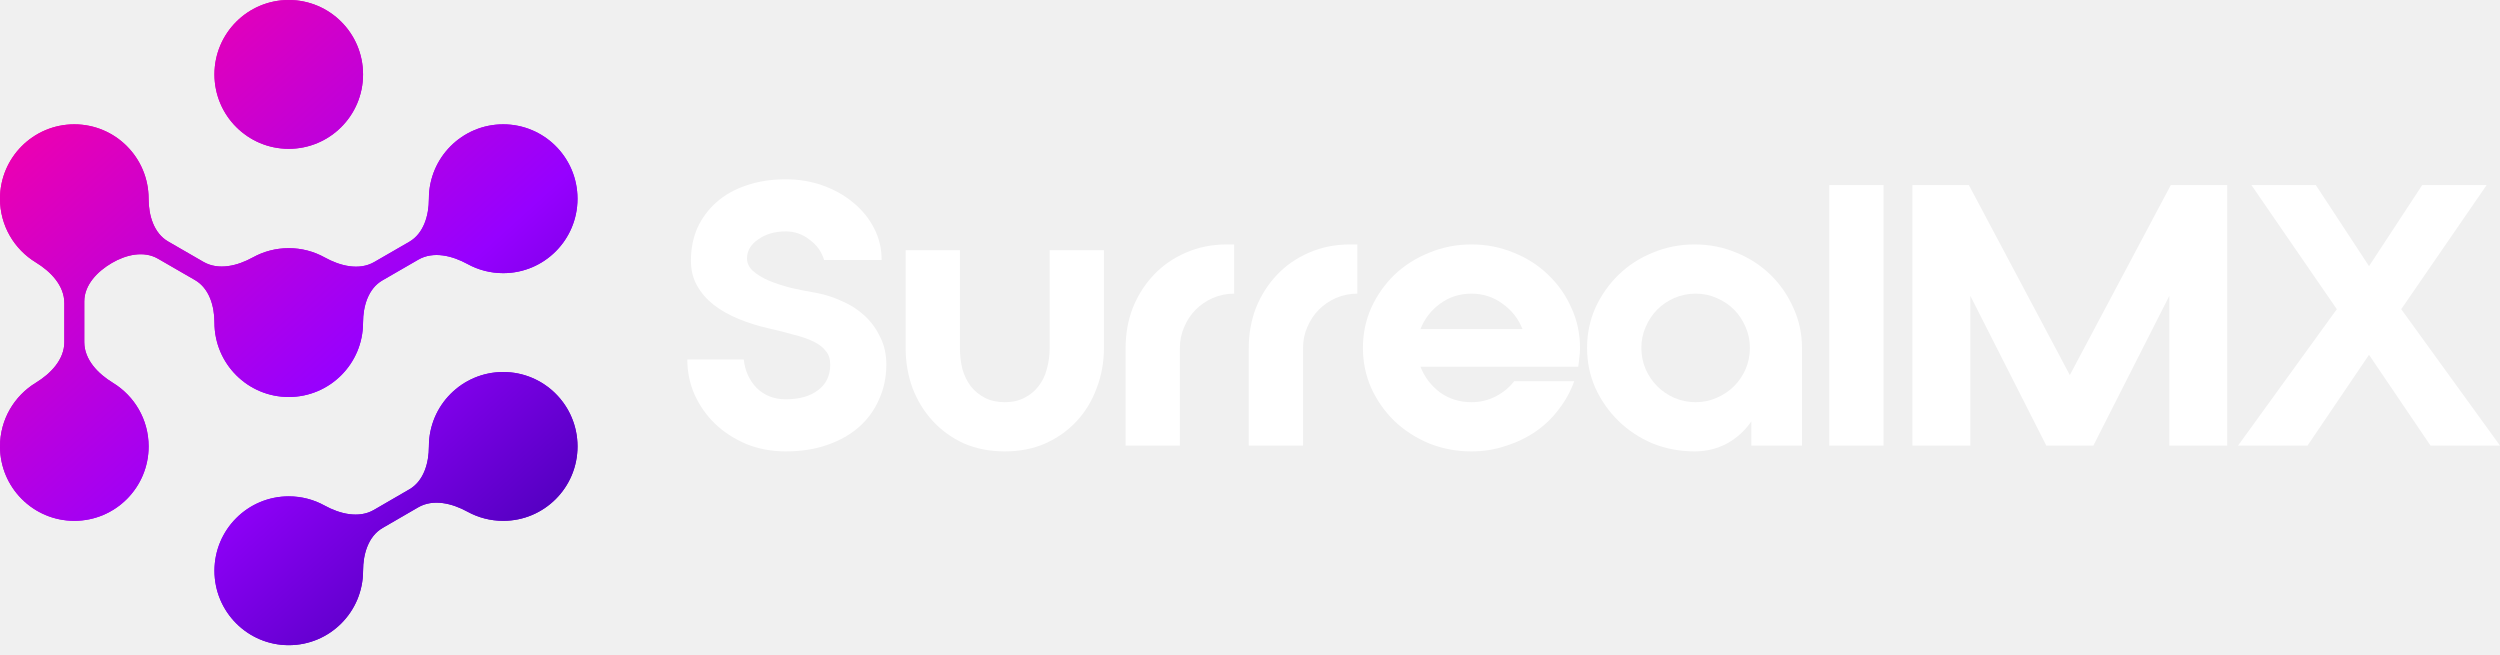
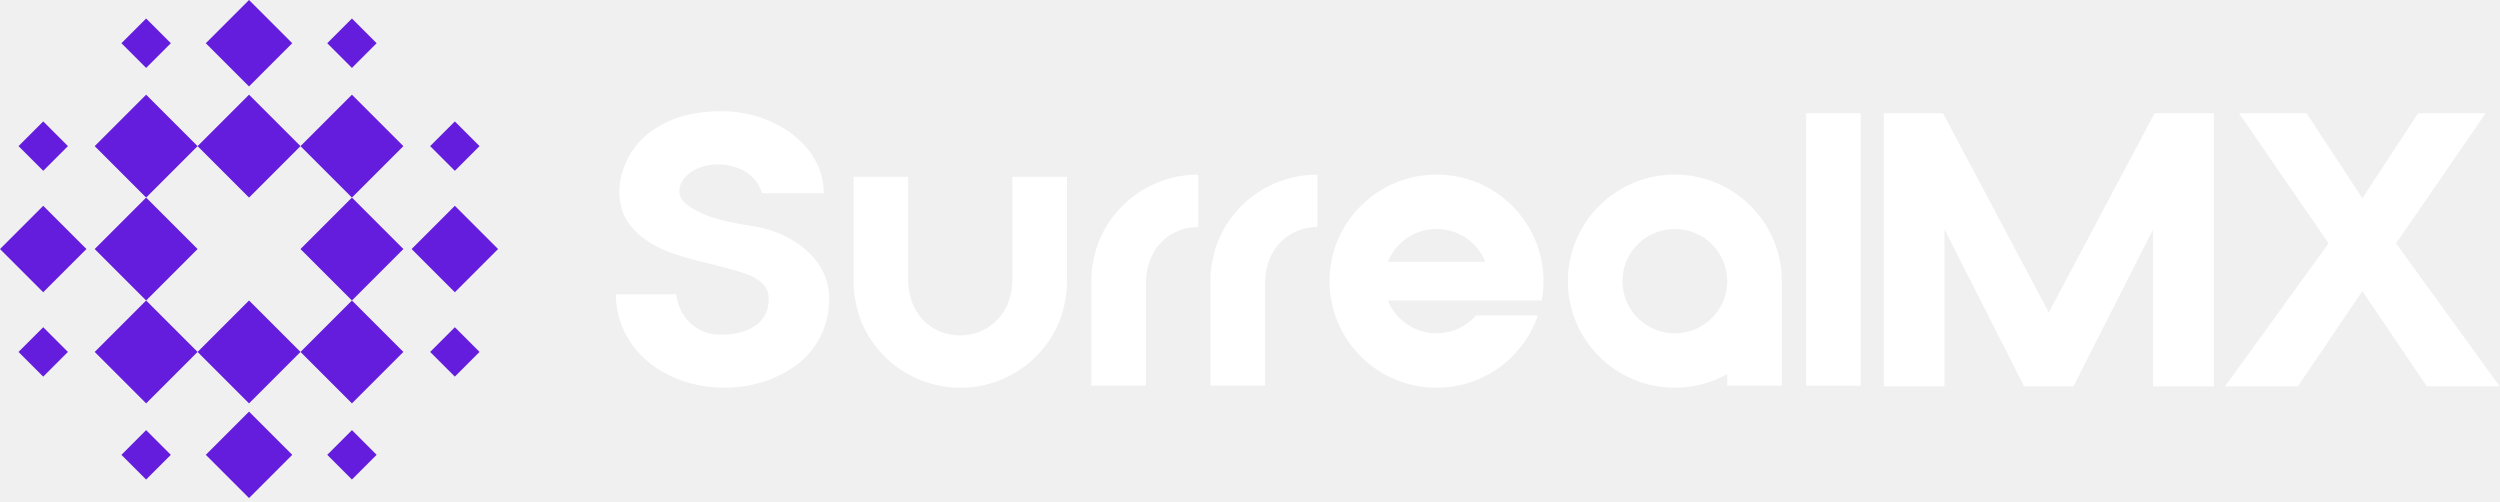
- <svg xmlns="http://www.w3.org/2000/svg" width="252" height="66" viewBox="0 0 252 66" fill="none">
-   <path d="M225.594 44.918L235.551 31.167L226.943 18.657H233.436L238.797 26.827L244.159 18.657H250.651L242.043 31.167L252.001 44.918H244.998L238.797 35.763L232.597 44.918H225.594Z" fill="white" />
-   <path d="M192.773 44.918V18.657H198.463L208.639 37.805L218.816 18.657H224.505V44.918H218.67V29.818L211.01 44.918H206.269L198.609 29.818V44.918H192.773Z" fill="white" />
-   <path d="M184.391 18.657H189.862V44.918H184.391V18.657Z" fill="white" />
-   <path d="M170.809 24.639C172.317 24.639 173.727 24.918 175.04 25.477C176.353 26.012 177.496 26.754 178.469 27.702C179.441 28.651 180.207 29.757 180.767 31.021C181.35 32.286 181.642 33.635 181.642 35.07V44.918H176.536V42.474C175.903 43.398 175.089 44.14 174.092 44.699C173.095 45.234 172.001 45.501 170.809 45.501C169.326 45.501 167.916 45.234 166.578 44.699C165.265 44.14 164.122 43.386 163.15 42.438C162.177 41.489 161.399 40.383 160.815 39.118C160.256 37.854 159.977 36.505 159.977 35.07C159.977 33.635 160.256 32.286 160.815 31.021C161.399 29.757 162.177 28.651 163.15 27.702C164.122 26.754 165.265 26.012 166.578 25.477C167.916 24.918 169.326 24.639 170.809 24.639ZM170.919 40.541C171.672 40.541 172.378 40.395 173.034 40.103C173.715 39.812 174.299 39.422 174.785 38.936C175.271 38.45 175.66 37.878 175.952 37.222C176.244 36.541 176.39 35.824 176.39 35.07C176.39 34.316 176.244 33.611 175.952 32.955C175.66 32.274 175.271 31.69 174.785 31.204C174.299 30.717 173.715 30.328 173.034 30.037C172.378 29.745 171.672 29.599 170.919 29.599C170.165 29.599 169.448 29.745 168.767 30.037C168.11 30.328 167.539 30.717 167.052 31.204C166.566 31.69 166.177 32.274 165.885 32.955C165.593 33.611 165.448 34.316 165.448 35.07C165.448 35.824 165.593 36.541 165.885 37.222C166.177 37.878 166.566 38.45 167.052 38.936C167.539 39.422 168.11 39.812 168.767 40.103C169.448 40.395 170.165 40.541 170.919 40.541Z" fill="white" />
-   <path d="M148.325 24.639C149.832 24.639 151.255 24.918 152.592 25.477C153.93 26.012 155.085 26.754 156.057 27.702C157.054 28.651 157.832 29.757 158.392 31.021C158.975 32.286 159.267 33.635 159.267 35.07C159.267 35.41 159.243 35.739 159.194 36.055C159.17 36.346 159.133 36.651 159.085 36.967H143.182C143.595 38.012 144.252 38.875 145.152 39.556C146.076 40.213 147.133 40.541 148.325 40.541C149.2 40.541 150.015 40.346 150.769 39.957C151.522 39.568 152.142 39.058 152.629 38.425H158.683C158.319 39.447 157.796 40.395 157.115 41.27C156.459 42.146 155.668 42.9 154.744 43.532C153.845 44.14 152.848 44.614 151.753 44.954C150.684 45.319 149.541 45.501 148.325 45.501C146.817 45.501 145.395 45.234 144.057 44.699C142.72 44.14 141.553 43.386 140.556 42.438C139.583 41.489 138.805 40.383 138.222 39.118C137.662 37.854 137.383 36.505 137.383 35.07C137.383 33.635 137.662 32.286 138.222 31.021C138.805 29.757 139.583 28.651 140.556 27.702C141.553 26.754 142.72 26.012 144.057 25.477C145.395 24.918 146.817 24.639 148.325 24.639ZM153.468 33.173C153.054 32.128 152.386 31.277 151.462 30.62C150.538 29.939 149.492 29.599 148.325 29.599C147.133 29.599 146.076 29.939 145.152 30.62C144.252 31.277 143.595 32.128 143.182 33.173H153.468Z" fill="white" />
-   <path d="M125.875 35.07C125.875 33.635 126.118 32.286 126.604 31.021C127.115 29.757 127.82 28.651 128.72 27.702C129.62 26.754 130.69 26.012 131.93 25.477C133.194 24.918 134.58 24.639 136.088 24.639H136.817V29.599C136.063 29.599 135.346 29.745 134.665 30.037C134.009 30.328 133.437 30.717 132.951 31.204C132.465 31.69 132.076 32.274 131.784 32.955C131.492 33.611 131.346 34.316 131.346 35.07V44.918H125.875V35.07Z" fill="white" />
-   <path d="M113.461 35.07C113.461 33.635 113.704 32.286 114.19 31.021C114.701 29.757 115.406 28.651 116.306 27.702C117.206 26.754 118.275 26.012 119.516 25.477C120.78 24.918 122.166 24.639 123.674 24.639H124.403V29.599C123.649 29.599 122.932 29.745 122.251 30.037C121.595 30.328 121.023 30.717 120.537 31.204C120.051 31.69 119.661 32.274 119.37 32.955C119.078 33.611 118.932 34.316 118.932 35.07V44.918H113.461V35.07Z" fill="white" />
-   <path d="M96.76 25.222V35.07C96.76 35.824 96.845 36.541 97.015 37.222C97.21 37.878 97.49 38.45 97.854 38.936C98.243 39.422 98.718 39.812 99.277 40.103C99.86 40.395 100.529 40.541 101.283 40.541C102.037 40.541 102.693 40.395 103.252 40.103C103.836 39.812 104.31 39.422 104.675 38.936C105.064 38.45 105.344 37.878 105.514 37.222C105.708 36.541 105.806 35.824 105.806 35.07V25.222H111.277V35.07C111.277 36.505 111.033 37.854 110.547 39.118C110.085 40.383 109.416 41.489 108.541 42.438C107.666 43.386 106.608 44.14 105.368 44.699C104.152 45.234 102.79 45.501 101.283 45.501C99.775 45.501 98.401 45.234 97.161 44.699C95.945 44.14 94.9 43.386 94.025 42.438C93.149 41.489 92.468 40.383 91.982 39.118C91.52 37.854 91.289 36.505 91.289 35.07V25.222H96.76Z" fill="white" />
-   <path d="M82.302 29.526C83.202 29.696 84.065 29.976 84.892 30.365C85.743 30.73 86.497 31.216 87.153 31.824C87.81 32.432 88.333 33.149 88.722 33.976C89.135 34.778 89.342 35.702 89.342 36.748C89.342 38.012 89.099 39.179 88.612 40.249C88.15 41.319 87.482 42.243 86.606 43.021C85.731 43.799 84.661 44.407 83.397 44.845C82.156 45.283 80.758 45.501 79.202 45.501C77.792 45.501 76.479 45.258 75.263 44.772C74.047 44.261 72.989 43.581 72.09 42.729C71.214 41.878 70.521 40.894 70.011 39.775C69.524 38.657 69.281 37.477 69.281 36.237H74.971C75.093 37.38 75.53 38.34 76.284 39.118C77.062 39.872 78.035 40.249 79.202 40.249C80.564 40.249 81.646 39.945 82.448 39.337C83.275 38.73 83.688 37.866 83.688 36.748C83.688 36.188 83.542 35.739 83.251 35.398C82.983 35.033 82.582 34.717 82.047 34.45C81.512 34.182 80.856 33.951 80.077 33.757C79.324 33.538 78.46 33.319 77.488 33.1C76.418 32.857 75.409 32.541 74.46 32.152C73.512 31.763 72.673 31.289 71.944 30.73C71.239 30.17 70.679 29.526 70.266 28.797C69.853 28.067 69.646 27.228 69.646 26.28C69.646 25.064 69.865 23.958 70.302 22.961C70.764 21.964 71.409 21.101 72.236 20.371C73.062 19.642 74.059 19.082 75.226 18.693C76.418 18.28 77.743 18.073 79.202 18.073C80.515 18.073 81.755 18.28 82.922 18.693C84.09 19.107 85.111 19.678 85.986 20.408C86.886 21.137 87.591 22 88.102 22.997C88.612 23.97 88.868 25.04 88.868 26.207H83.068C82.825 25.38 82.339 24.699 81.609 24.164C80.904 23.605 80.102 23.325 79.202 23.325C78.108 23.325 77.184 23.593 76.43 24.128C75.676 24.639 75.299 25.283 75.299 26.061C75.299 26.523 75.494 26.936 75.883 27.301C76.296 27.666 76.831 27.994 77.488 28.286C78.144 28.553 78.886 28.797 79.713 29.015C80.564 29.21 81.427 29.38 82.302 29.526Z" fill="white" />
-   <path d="M50.724 37.499C54.86 37.499 58.214 40.857 58.214 44.999C58.214 49.141 54.86 52.499 50.724 52.499C49.42 52.499 48.195 52.166 47.127 51.58C45.585 50.733 43.673 50.257 42.151 51.14L38.564 53.219C37.117 54.058 36.598 55.859 36.598 57.533C36.598 61.675 33.244 65.033 29.107 65.033C24.971 65.033 21.617 61.675 21.617 57.533C21.617 53.391 24.971 50.033 29.107 50.033C30.413 50.033 31.641 50.367 32.709 50.955C34.252 51.805 36.167 52.282 37.691 51.399L41.262 49.328C42.714 48.487 43.233 46.679 43.233 44.999C43.233 40.857 46.587 37.499 50.724 37.499Z" fill="url(#paint0_linear_19420_12100)" />
-   <path d="M50.724 37.499C54.86 37.499 58.214 40.857 58.214 44.999C58.214 49.141 54.86 52.499 50.724 52.499C49.42 52.499 48.195 52.166 47.127 51.58C45.585 50.733 43.673 50.257 42.151 51.14L38.564 53.219C37.117 54.058 36.598 55.859 36.598 57.533C36.598 61.675 33.244 65.033 29.107 65.033C24.971 65.033 21.617 61.675 21.617 57.533C21.617 53.391 24.971 50.033 29.107 50.033C30.413 50.033 31.641 50.367 32.709 50.955C34.252 51.805 36.167 52.282 37.691 51.399L41.262 49.328C42.714 48.487 43.233 46.679 43.233 44.999C43.233 40.857 46.587 37.499 50.724 37.499Z" fill="url(#paint1_linear_19420_12100)" />
-   <path d="M50.722 12.533C54.859 12.533 58.212 15.89 58.212 20.032C58.212 24.175 54.859 27.533 50.722 27.533C49.42 27.533 48.195 27.2 47.128 26.614C45.589 25.77 43.683 25.295 42.163 26.173L38.546 28.262C37.116 29.088 36.596 30.863 36.596 32.516C36.596 36.658 33.243 40.016 29.106 40.016C24.97 40.016 21.616 36.658 21.616 32.516C21.616 30.851 21.095 29.061 19.655 28.23L15.931 26.079C14.488 25.245 12.703 25.67 11.265 26.512C9.824 27.355 8.496 28.713 8.496 30.385V34.483C8.496 36.248 9.872 37.669 11.378 38.587C13.539 39.902 14.982 42.282 14.982 44.999C14.982 49.141 11.628 52.499 7.491 52.499C3.355 52.499 0.001 49.141 0.001 44.999C0.001 42.282 1.444 39.903 3.604 38.587C5.109 37.67 6.485 36.249 6.485 34.484V30.548C6.485 28.783 5.109 27.362 3.603 26.445C1.443 25.129 0 22.75 0 20.032C0 15.89 3.353 12.533 7.49 12.533C11.627 12.533 14.98 15.89 14.98 20.032C14.98 21.706 15.502 23.507 16.949 24.343L20.509 26.398C22.035 27.28 23.949 26.798 25.491 25.945C26.563 25.353 27.795 25.016 29.106 25.016C30.422 25.016 31.658 25.355 32.733 25.952C34.277 26.809 36.196 27.295 37.725 26.412L41.252 24.375C42.71 23.533 43.232 21.718 43.232 20.032C43.232 15.89 46.586 12.533 50.722 12.533Z" fill="url(#paint2_linear_19420_12100)" />
-   <path d="M50.722 12.533C54.859 12.533 58.212 15.89 58.212 20.032C58.212 24.175 54.859 27.533 50.722 27.533C49.42 27.533 48.195 27.2 47.128 26.614C45.589 25.77 43.683 25.295 42.163 26.173L38.546 28.262C37.116 29.088 36.596 30.863 36.596 32.516C36.596 36.658 33.243 40.016 29.106 40.016C24.97 40.016 21.616 36.658 21.616 32.516C21.616 30.851 21.095 29.061 19.655 28.23L15.931 26.079C14.488 25.245 12.703 25.67 11.265 26.512C9.824 27.355 8.496 28.713 8.496 30.385V34.483C8.496 36.248 9.872 37.669 11.378 38.587C13.539 39.902 14.982 42.282 14.982 44.999C14.982 49.141 11.628 52.499 7.491 52.499C3.355 52.499 0.001 49.141 0.001 44.999C0.001 42.282 1.444 39.903 3.604 38.587C5.109 37.67 6.485 36.249 6.485 34.484V30.548C6.485 28.783 5.109 27.362 3.603 26.445C1.443 25.129 0 22.75 0 20.032C0 15.89 3.353 12.533 7.49 12.533C11.627 12.533 14.98 15.89 14.98 20.032C14.98 21.706 15.502 23.507 16.949 24.343L20.509 26.398C22.035 27.28 23.949 26.798 25.491 25.945C26.563 25.353 27.795 25.016 29.106 25.016C30.422 25.016 31.658 25.355 32.733 25.952C34.277 26.809 36.196 27.295 37.725 26.412L41.252 24.375C42.71 23.533 43.232 21.718 43.232 20.032C43.232 15.89 46.586 12.533 50.722 12.533Z" fill="url(#paint3_linear_19420_12100)" />
-   <path d="M29.106 0C33.243 0 36.596 3.358 36.596 7.5C36.596 11.642 33.243 15 29.106 15C24.97 15 21.616 11.642 21.616 7.5C21.616 3.358 24.97 0 29.106 0Z" fill="url(#paint4_linear_19420_12100)" />
-   <path d="M29.106 0C33.243 0 36.596 3.358 36.596 7.5C36.596 11.642 33.243 15 29.106 15C24.97 15 21.616 11.642 21.616 7.5C21.616 3.358 24.97 0 29.106 0Z" fill="url(#paint5_linear_19420_12100)" />
-   <defs>
-     <linearGradient id="paint0_linear_19420_12100" x1="20.065" y1="-14.42" x2="73.842" y2="45.07" gradientUnits="userSpaceOnUse">
-       <stop stop-color="#FF00A0" />
-       <stop offset="0.605" stop-color="#9600FF" />
-       <stop offset="1" stop-color="#4000AE" />
-     </linearGradient>
-     <linearGradient id="paint1_linear_19420_12100" x1="20.065" y1="-14.42" x2="73.842" y2="45.07" gradientUnits="userSpaceOnUse">
-       <stop stop-color="#FF00A0" />
-       <stop offset="0.605" stop-color="#9600FF" />
-       <stop offset="1" stop-color="#4000AE" />
-     </linearGradient>
-     <linearGradient id="paint2_linear_19420_12100" x1="20.065" y1="-14.42" x2="73.842" y2="45.07" gradientUnits="userSpaceOnUse">
-       <stop stop-color="#FF00A0" />
-       <stop offset="0.605" stop-color="#9600FF" />
-       <stop offset="1" stop-color="#4000AE" />
-     </linearGradient>
-     <linearGradient id="paint3_linear_19420_12100" x1="20.065" y1="-14.42" x2="73.842" y2="45.07" gradientUnits="userSpaceOnUse">
-       <stop stop-color="#FF00A0" />
-       <stop offset="0.605" stop-color="#9600FF" />
-       <stop offset="1" stop-color="#4000AE" />
-     </linearGradient>
-     <linearGradient id="paint4_linear_19420_12100" x1="20.065" y1="-14.42" x2="73.842" y2="45.07" gradientUnits="userSpaceOnUse">
-       <stop stop-color="#FF00A0" />
-       <stop offset="0.605" stop-color="#9600FF" />
-       <stop offset="1" stop-color="#4000AE" />
-     </linearGradient>
-     <linearGradient id="paint5_linear_19420_12100" x1="20.065" y1="-14.42" x2="73.842" y2="45.07" gradientUnits="userSpaceOnUse">
-       <stop stop-color="#FF00A0" />
-       <stop offset="0.605" stop-color="#9600FF" />
-       <stop offset="1" stop-color="#4000AE" />
-     </linearGradient>
-   </defs>
+ <svg xmlns="http://www.w3.org/2000/svg" width="653" height="131" viewBox="0 0 653 131" fill="none">
+   <path d="M581.18 100.916L608.226 63.567L584.845 29.586H602.48L617.043 51.778L631.606 29.586H649.24L625.86 63.567L652.906 100.916H633.885L617.043 76.049L600.201 100.916H581.18Z" fill="white" />
+   <path d="M492.047 100.916V29.586H507.502L535.142 81.597L562.782 29.586H578.237V100.916H562.386V59.901L541.582 100.916H528.703L507.898 59.901V100.916H492.047Z" fill="white" />
+   <path d="M471.773 29.586V100.747H486.03V29.586H471.773Z" fill="white" />
+   <path d="M465.414 73.437C465.414 58.067 452.901 45.602 437.472 45.602C422.044 45.602 409.531 58.067 409.531 73.437C409.531 88.807 422.044 101.273 437.472 101.273C442.438 101.273 447.11 99.973 451.157 97.706V100.729H465.414V73.437C465.414 73.451 465.414 73.451 465.414 73.437ZM437.472 87.07C429.911 87.07 423.788 80.97 423.788 73.437C423.788 65.905 429.911 59.805 437.472 59.805C445.033 59.805 451.157 65.905 451.157 73.437C451.157 80.97 445.033 87.07 437.472 87.07Z" fill="white" />
+   <path d="M375.236 87.057C369.472 87.057 364.533 83.503 362.523 78.477H402.711C403.017 76.846 403.164 75.148 403.164 73.437C403.164 58.067 390.651 45.602 375.222 45.602C359.794 45.602 347.281 58.067 347.281 73.437C347.281 88.807 359.794 101.273 375.222 101.273C387.509 101.273 397.945 93.369 401.686 82.402H385.539C383.036 85.253 379.349 87.057 375.236 87.057ZM375.236 59.805C381 59.805 385.938 63.359 387.948 68.385H362.523C364.533 63.359 369.472 59.805 375.236 59.805Z" fill="white" />
+   <path d="M344.046 45.613C331.853 45.613 321.084 53.491 317.436 65.001C316.651 67.68 316.172 70.518 316.172 73.37V88.448V100.715H330.429V73.37C330.815 63.98 337.471 59.286 344.1 59.286V45.613C344.086 45.613 344.06 45.613 344.046 45.613Z" fill="white" />
+   <path d="M312.937 45.613C300.744 45.613 289.974 53.491 286.327 65.001C285.542 67.68 285.062 70.518 285.062 73.37V88.448V100.715H299.319V73.37C299.705 63.98 306.361 59.286 312.99 59.286V45.613C312.977 45.613 312.95 45.613 312.937 45.613Z" fill="white" />
+   <path d="M264.446 73.521C263.66 92.299 237.836 92.299 237.21 73.521V58.443V46.176H222.953V58.443V73.508C222.953 76.346 223.432 79.183 224.218 81.876C227.865 93.4 238.634 101.277 250.828 101.277C263.021 101.277 273.79 93.4 277.438 81.889C278.223 79.21 278.702 76.372 278.702 73.521V58.443V46.176H264.446V73.521Z" fill="white" />
+   <path d="M197.009 59.126C191.006 58.171 183.897 57.057 179.158 53.225C176.15 50.811 177.414 46.992 180.583 44.897C186.746 40.878 196.996 43.133 199.059 50.48H215.166C215.166 37.377 201.269 28.89 188.303 29.049C181.022 29.049 174.246 30.813 169.028 35.123C162.718 40.242 159.564 49.989 163.504 57.203C169.987 67.918 185.628 67.759 196.21 72.056C199.059 73.501 200.803 75.106 200.803 78.13C200.803 84.694 194.959 87.413 188.317 87.413C182.007 87.572 177.268 82.771 176.629 76.856H160.828C161.307 100.051 191.791 108.379 209.003 94.6C213.902 90.436 216.591 84.522 216.591 78.143C216.737 67.746 206.953 60.717 197.009 59.126Z" fill="white" />
+   <path d="M76.335 118.802L65.046 130.091L53.758 118.802L65.046 107.513L76.335 118.802Z" fill="#651DDD" />
+   <path d="M44.619 118.802L38.168 125.253L31.718 118.803L38.169 112.352L44.619 118.802Z" fill="#651DDD" />
+   <path d="M98.377 118.802L91.926 125.253L85.475 118.802L91.926 112.351L98.377 118.802Z" fill="#651DDD" />
+   <path d="M51.607 91.924L38.169 105.363L24.73 91.924L38.169 78.485L51.607 91.924Z" fill="#651DDD" />
+   <path d="M105.364 91.924L91.925 105.363L78.485 91.925L65.047 105.363L51.607 91.924L65.047 78.485L78.485 91.925L91.924 78.485L105.364 91.924Z" fill="#651DDD" />
+   <path d="M17.74 91.924L11.289 98.374L4.839 91.924L11.29 85.474L17.74 91.924Z" fill="#651DDD" />
+   <path d="M125.255 91.924L118.805 98.374L112.354 91.924L118.805 85.473L125.255 91.924Z" fill="#651DDD" />
+   <path d="M51.607 65.046L38.169 78.485L24.73 65.046L38.169 51.606L51.607 65.046Z" fill="#651DDD" />
+   <path d="M105.364 65.046L91.924 78.485L78.486 65.046L91.925 51.606L105.364 65.046Z" fill="#651DDD" />
+   <path d="M22.578 65.046L11.289 76.335L0 65.046L11.289 53.757L22.578 65.046Z" fill="#651DDD" />
+   <path d="M130.092 65.045L118.803 76.334L107.514 65.045L118.803 53.756L130.092 65.045Z" fill="#651DDD" />
+   <path d="M78.486 38.168L65.047 51.606L51.608 38.168L38.169 51.606L24.73 38.168L38.169 24.729L51.608 38.168L65.047 24.729L78.486 38.168Z" fill="#651DDD" />
+   <path d="M105.364 38.168L91.925 51.606L78.486 38.168L91.925 24.729L105.364 38.168Z" fill="#651DDD" />
+   <path d="M17.742 38.167L11.291 44.618L4.84 38.167L11.291 31.716L17.742 38.167Z" fill="#651DDD" />
+   <path d="M125.255 38.168L118.805 44.618L112.354 38.167L118.804 31.717L125.255 38.168Z" fill="#651DDD" />
+   <path d="M76.335 11.288L65.046 22.578L53.757 11.289L65.046 0L76.335 11.288Z" fill="#651DDD" />
+   <path d="M44.62 11.288L38.169 17.739L31.718 11.288L38.169 4.838L44.62 11.288Z" fill="#651DDD" />
+   <path d="M98.376 11.289L91.926 17.739L85.475 11.288L91.925 4.838L98.376 11.289Z" fill="#651DDD" />
</svg>
